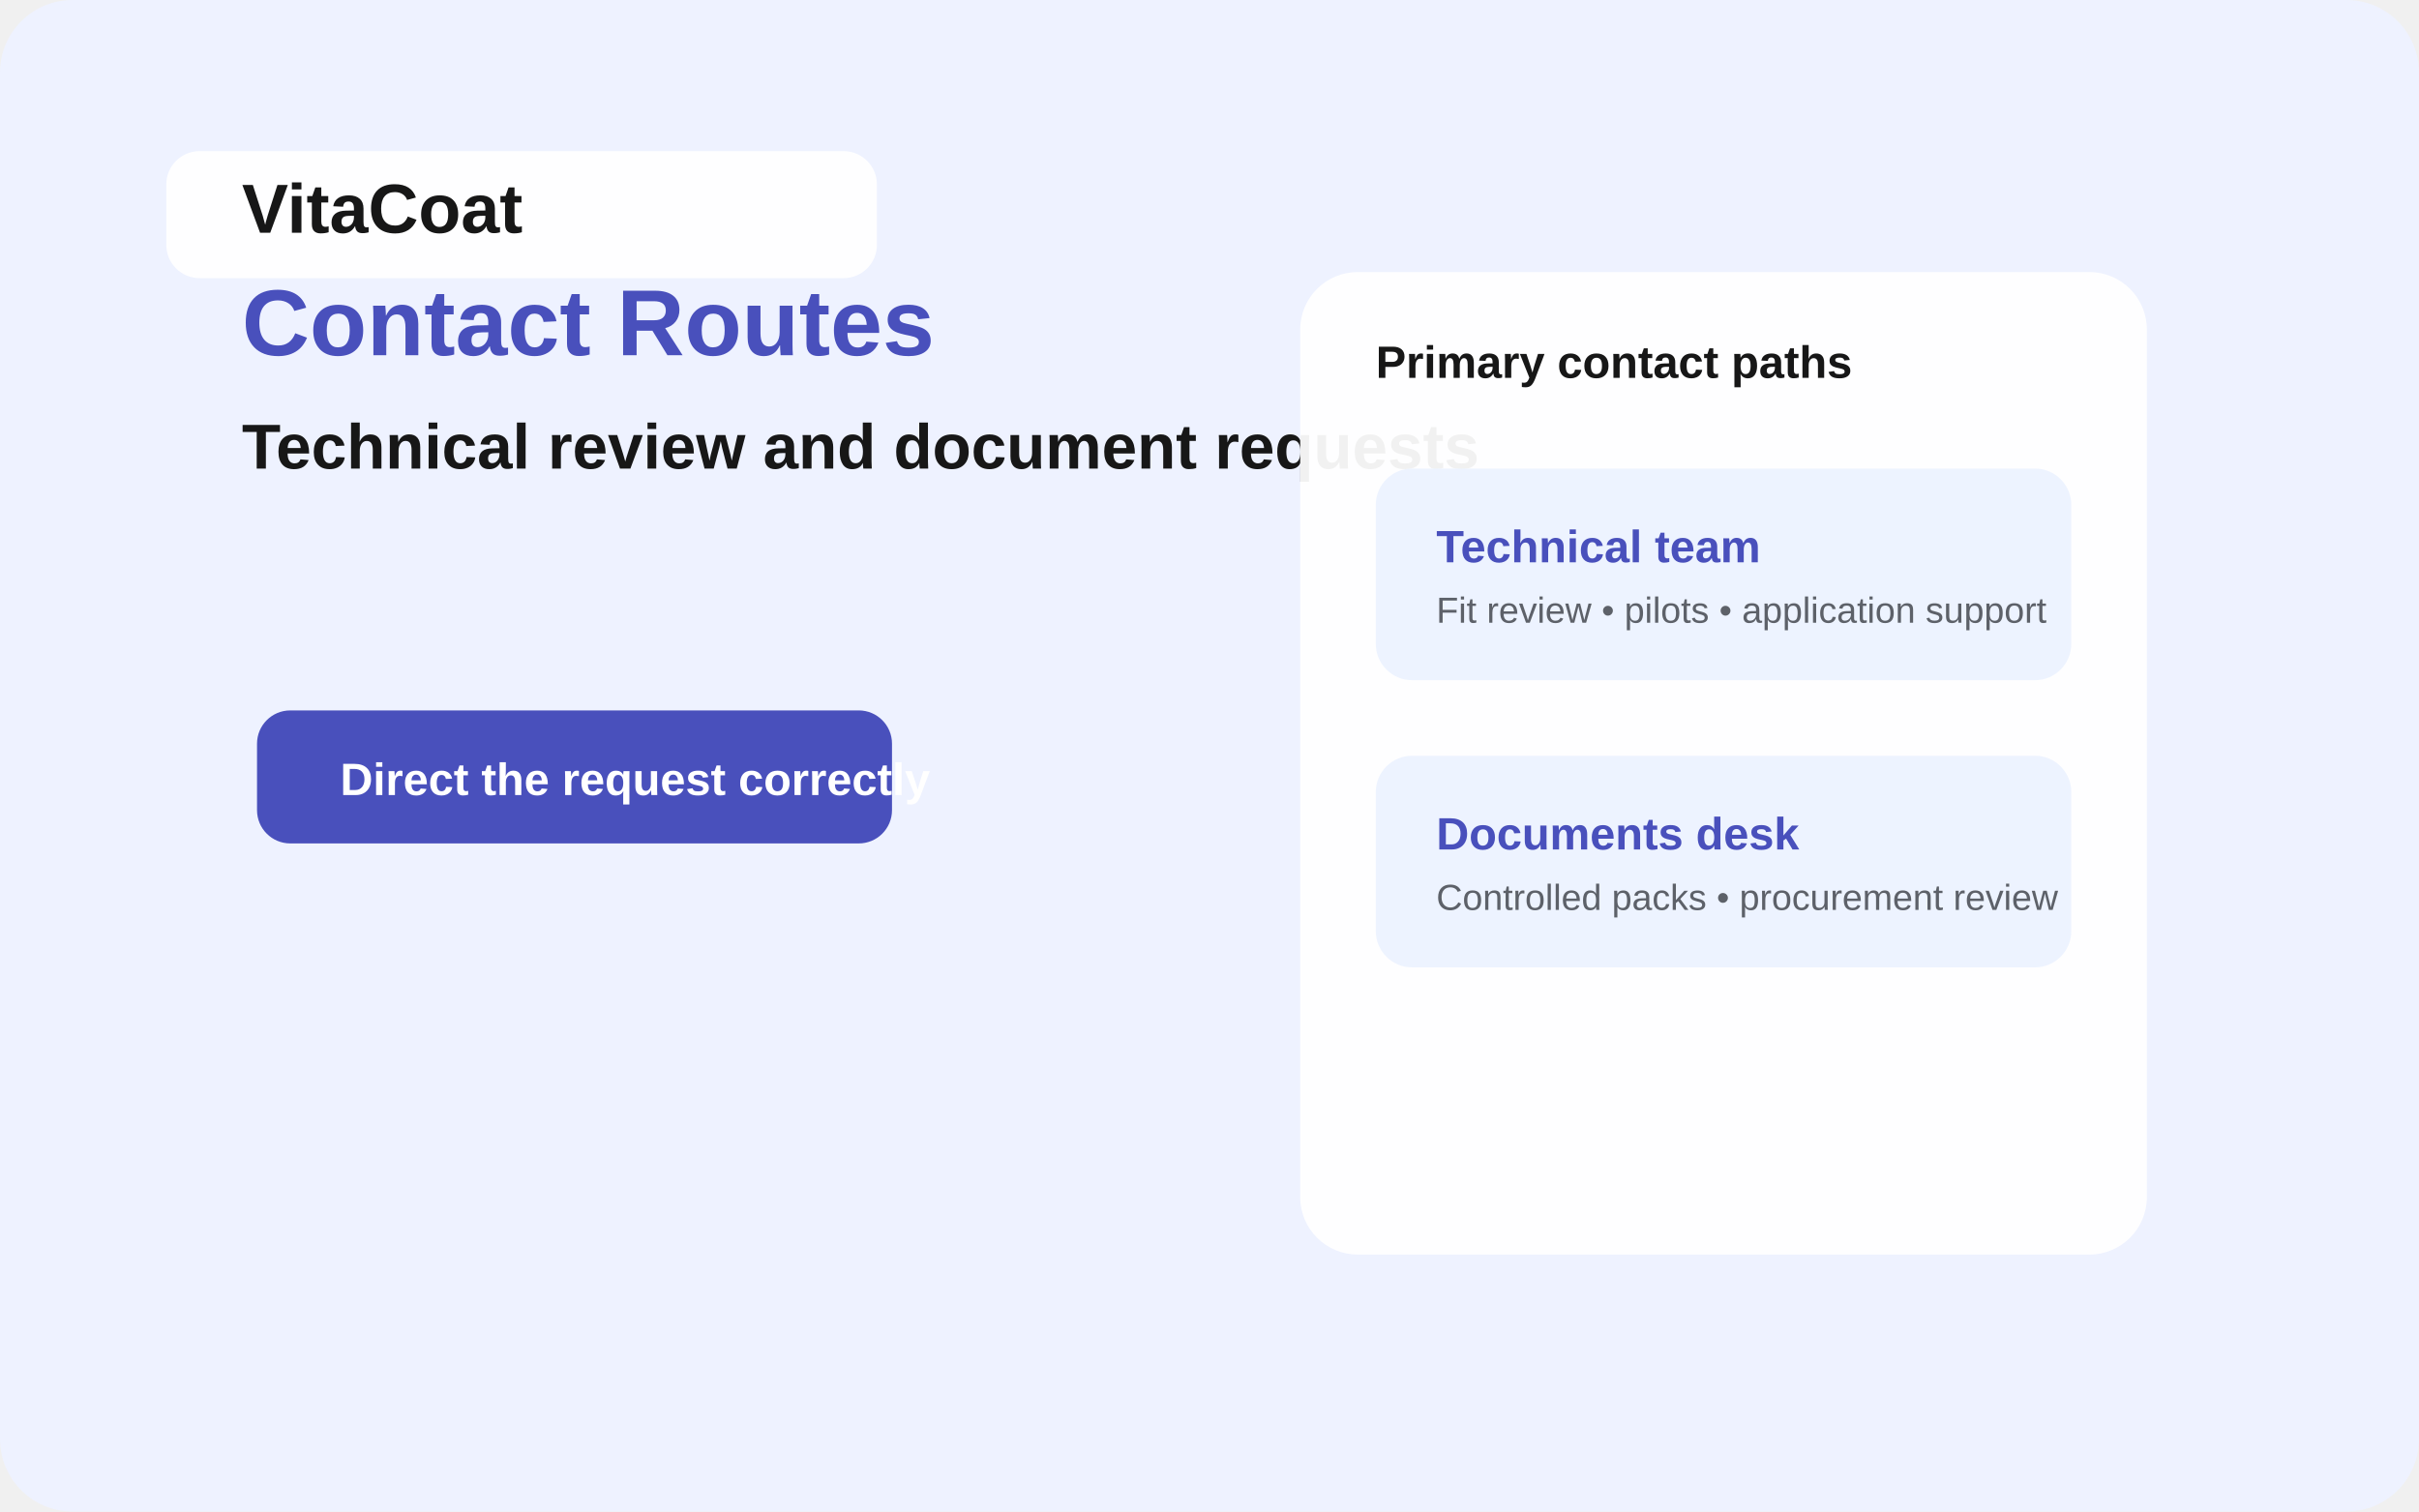
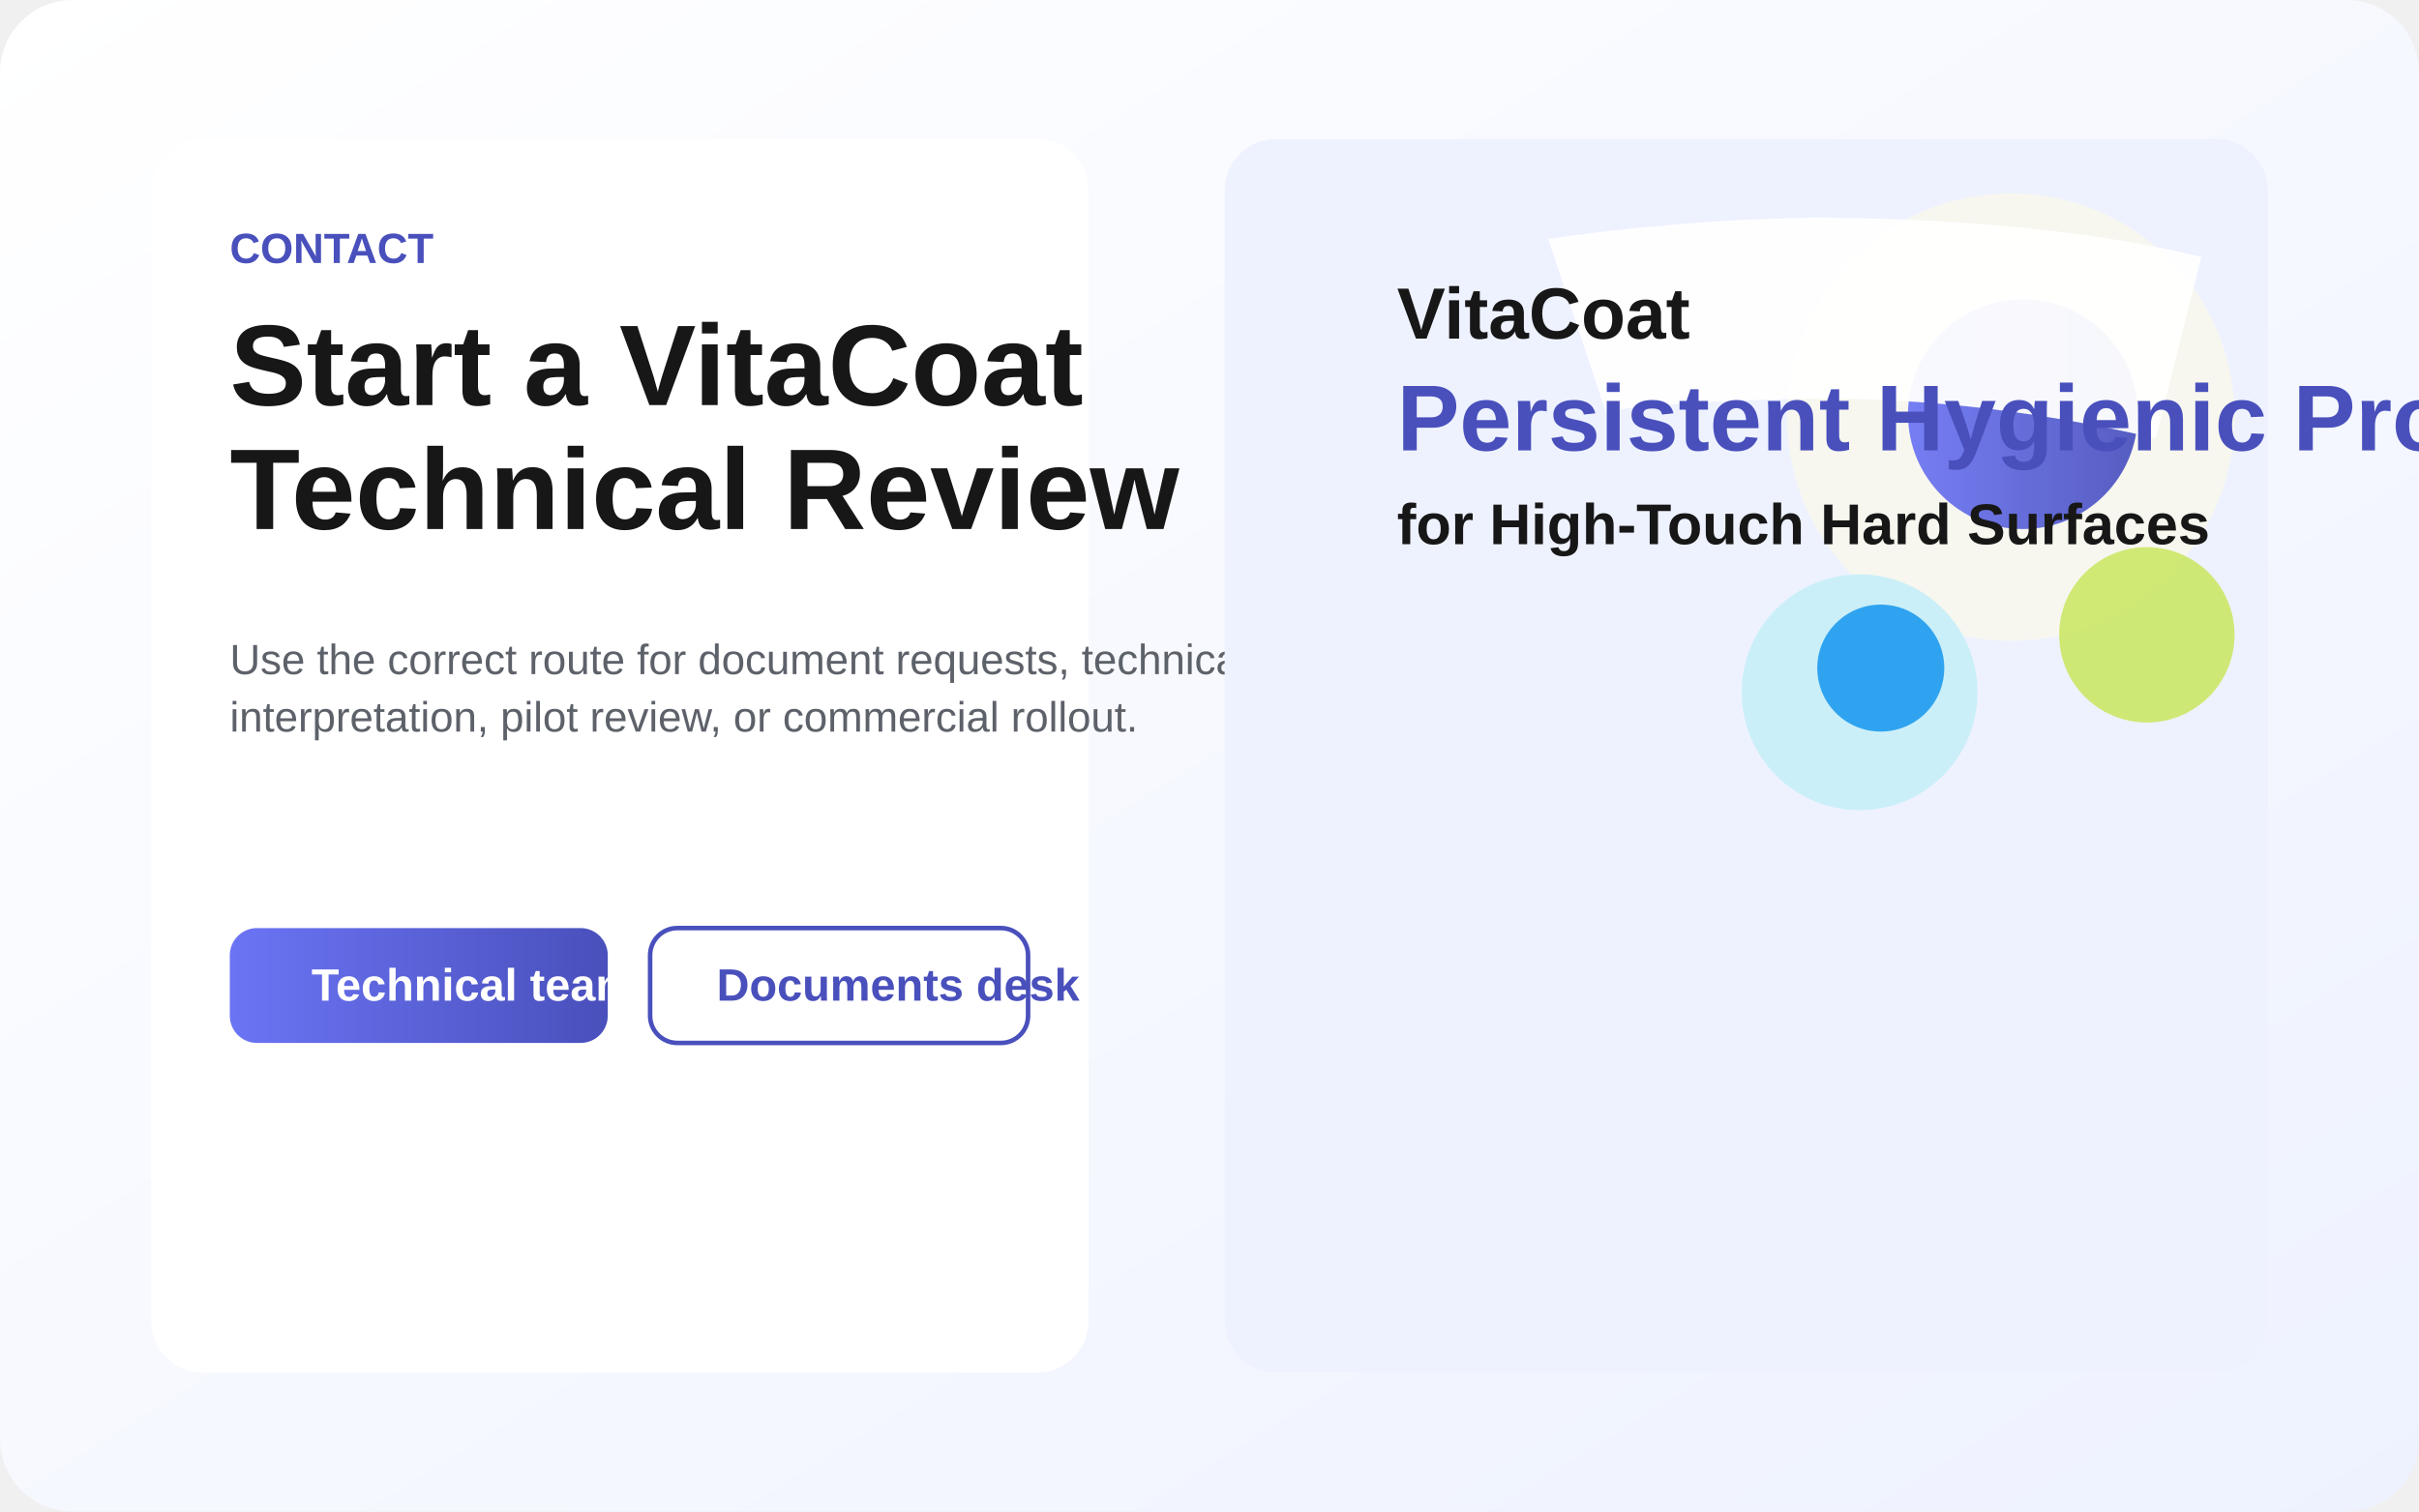
<svg xmlns="http://www.w3.org/2000/svg" width="1600" height="1000" viewBox="0 0 1600 1000">
-   <rect width="1600" height="1000" rx="48" fill="#eef2ff" />
-   <rect x="110" y="100" width="470" height="84" rx="22" fill="#ffffff" opacity="0.95" />
-   <text x="160" y="154" fill="#171717" font-family="Arial, sans-serif" font-size="46" font-weight="700">VitaCoat</text>
-   <text x="160" y="235" fill="#4950bc" font-family="Arial, sans-serif" font-size="62" font-weight="700">Contact Routes</text>
-   <text x="160" y="310" fill="#171717" font-family="Arial, sans-serif" font-size="42" font-weight="700">Technical review and document requests</text>
-   <rect x="860" y="180" width="560" height="650" rx="38" fill="#ffffff" opacity="0.94" />
-   <text x="910" y="250" fill="#171717" font-family="Arial, sans-serif" font-size="30" font-weight="700">Primary contact paths</text>
-   <rect x="910" y="310" width="460" height="140" rx="24" fill="#edf3ff" />
-   <text x="950" y="372" fill="#4950bc" font-family="Arial, sans-serif" font-size="30" font-weight="700">Technical team</text>
-   <text x="950" y="412" fill="#5d6169" font-family="Arial, sans-serif" font-size="24">Fit review • pilots • application support</text>
-   <rect x="910" y="500" width="460" height="140" rx="24" fill="#edf3ff" />
-   <text x="950" y="562" fill="#4950bc" font-family="Arial, sans-serif" font-size="30" font-weight="700">Documents desk</text>
-   <text x="950" y="602" fill="#5d6169" font-family="Arial, sans-serif" font-size="24">Controlled packs • procurement review</text>
-   <rect x="170" y="470" width="420" height="88" rx="22" fill="#4950bc" />
-   <text x="225" y="526" fill="#ffffff" font-family="Arial, sans-serif" font-size="30" font-weight="700">Direct the request correctly</text>
+   <defs>
+     <linearGradient id="cbg" x1="0" x2="1" y1="0" y2="1">
+       <stop offset="0%" stop-color="#ffffff" />
+       <stop offset="100%" stop-color="#eef2ff" />
+     </linearGradient>
+     <linearGradient id="blue" x1="0" x2="1">
+       <stop offset="0%" stop-color="#6b74f4" />
+       <stop offset="100%" stop-color="#4950bc" />
+     </linearGradient>
+   </defs>
+   <rect width="1600" height="1000" rx="48" fill="url(#cbg)" />
+   <rect x="100" y="92" width="620" height="816" rx="34" fill="#ffffff" opacity="0.98" />
+   <text x="152" y="174" fill="#4950bc" font-family="Arial, sans-serif" font-size="28" font-weight="700">CONTACT</text>
+   <text x="152" y="268" fill="#171717" font-family="Arial, sans-serif" font-size="76" font-weight="800">Start a VitaCoat</text>
+   <text x="152" y="350" fill="#171717" font-family="Arial, sans-serif" font-size="76" font-weight="800">Technical Review</text>
+   <text x="152" y="446" fill="#5d6169" font-family="Arial, sans-serif" font-size="28">Use the correct route for document requests, technical</text>
+   <text x="152" y="484" fill="#5d6169" font-family="Arial, sans-serif" font-size="28">interpretation, pilot review, or commercial rollout.</text>
+   <rect x="152" y="614" width="250" height="76" rx="18" fill="url(#blue)" />
+   <text x="206" y="662" fill="#ffffff" font-family="Arial, sans-serif" font-size="30" font-weight="700">Technical team</text>
+   <rect x="430" y="614" width="250" height="76" rx="18" fill="#ffffff" stroke="#4950bc" stroke-width="3" />
+   <text x="474" y="662" fill="#4950bc" font-family="Arial, sans-serif" font-size="30" font-weight="700">Documents desk</text>
+   <g transform="translate(810 92)">
+     <rect width="690" height="816" rx="34" fill="#eef2ff" />
+     <circle cx="520" cy="184" r="148" fill="#f7f7ef" />
+     <circle cx="528" cy="182" r="76" fill="url(#blue)" opacity="0.92" />
+     <circle cx="610" cy="328" r="58" fill="#cde86e" opacity="0.95" />
+     <circle cx="420" cy="366" r="78" fill="#c8eff8" opacity="0.92" />
+     <circle cx="434" cy="350" r="42" fill="#27a0ee" opacity="0.95" />
+     <path d="M388 52c90 0 186 8 258 26l-30 120c-86-20-168-28-244-26-41 1-81 3-120 8l-38-114c56-8 114-13 174-14z" fill="#ffffff" opacity="0.95" />
+     <text x="114" y="132" fill="#171717" font-family="Arial, sans-serif" font-size="48" font-weight="700">VitaCoat</text>
+     <text x="114" y="206" fill="#4950bc" font-family="Arial, sans-serif" font-size="62" font-weight="800">Persistent Hygienic Protection</text>
+     <text x="114" y="268" fill="#171717" font-family="Arial, sans-serif" font-size="38" font-weight="700">for High-Touch Hard Surfaces</text>
+   </g>
</svg>
